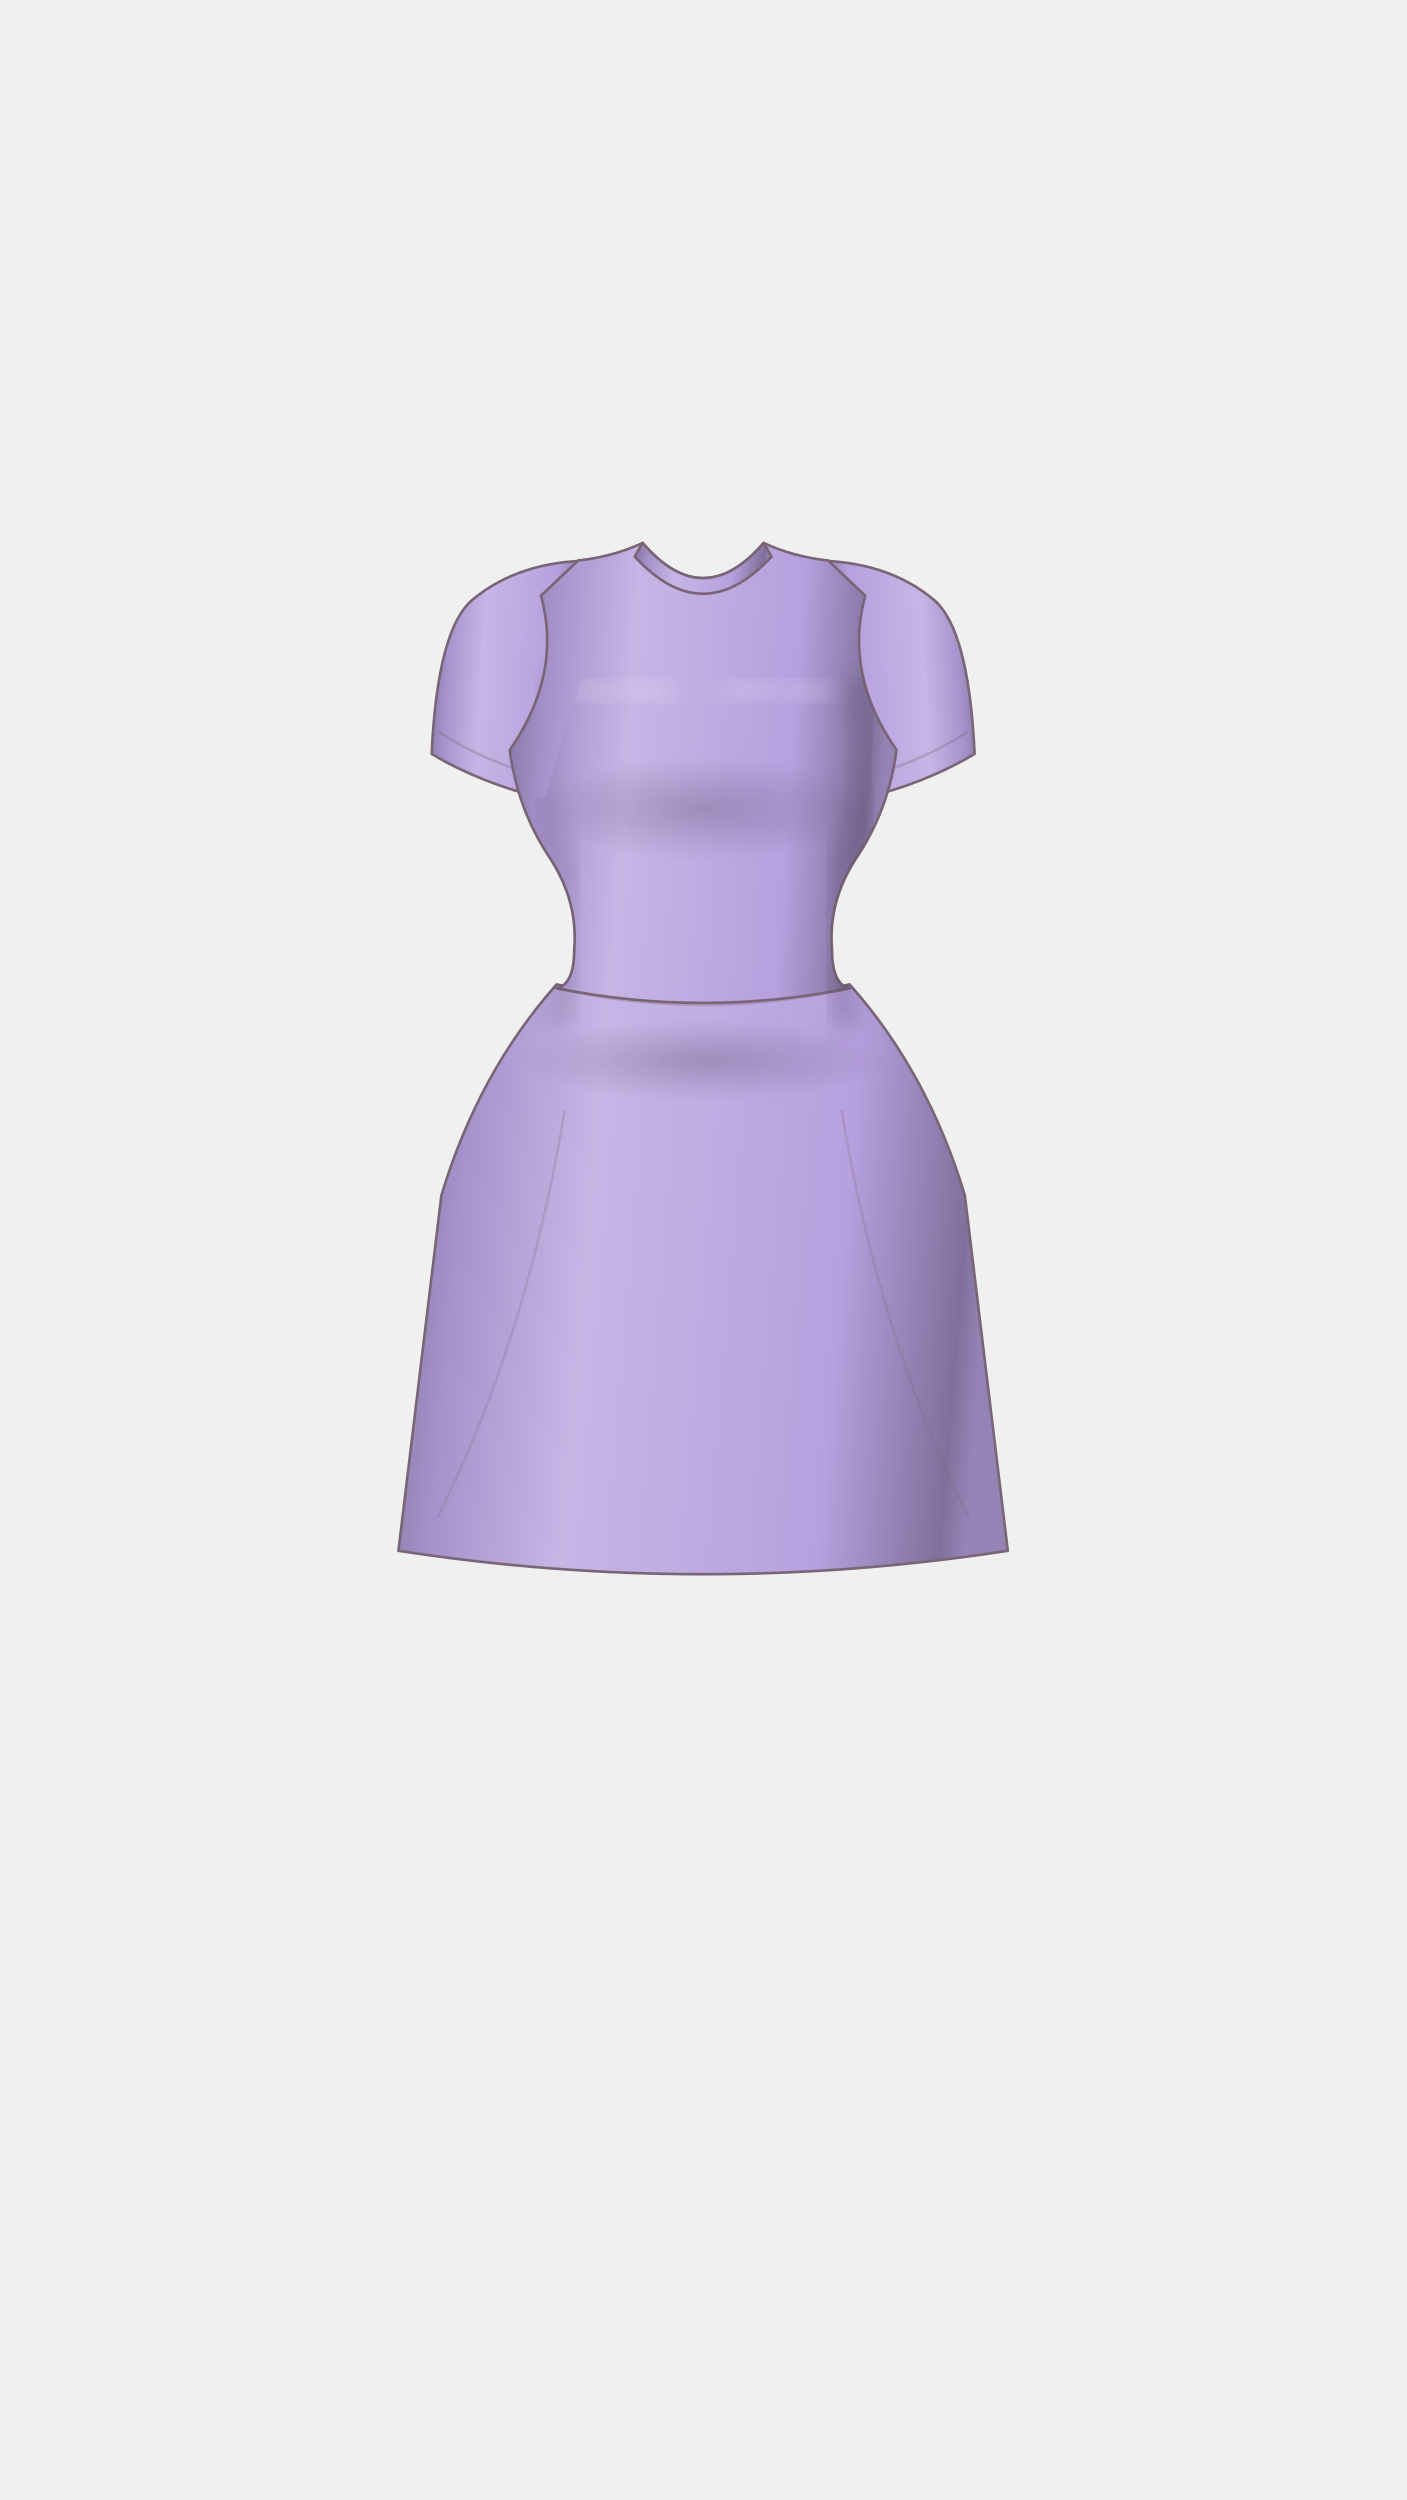
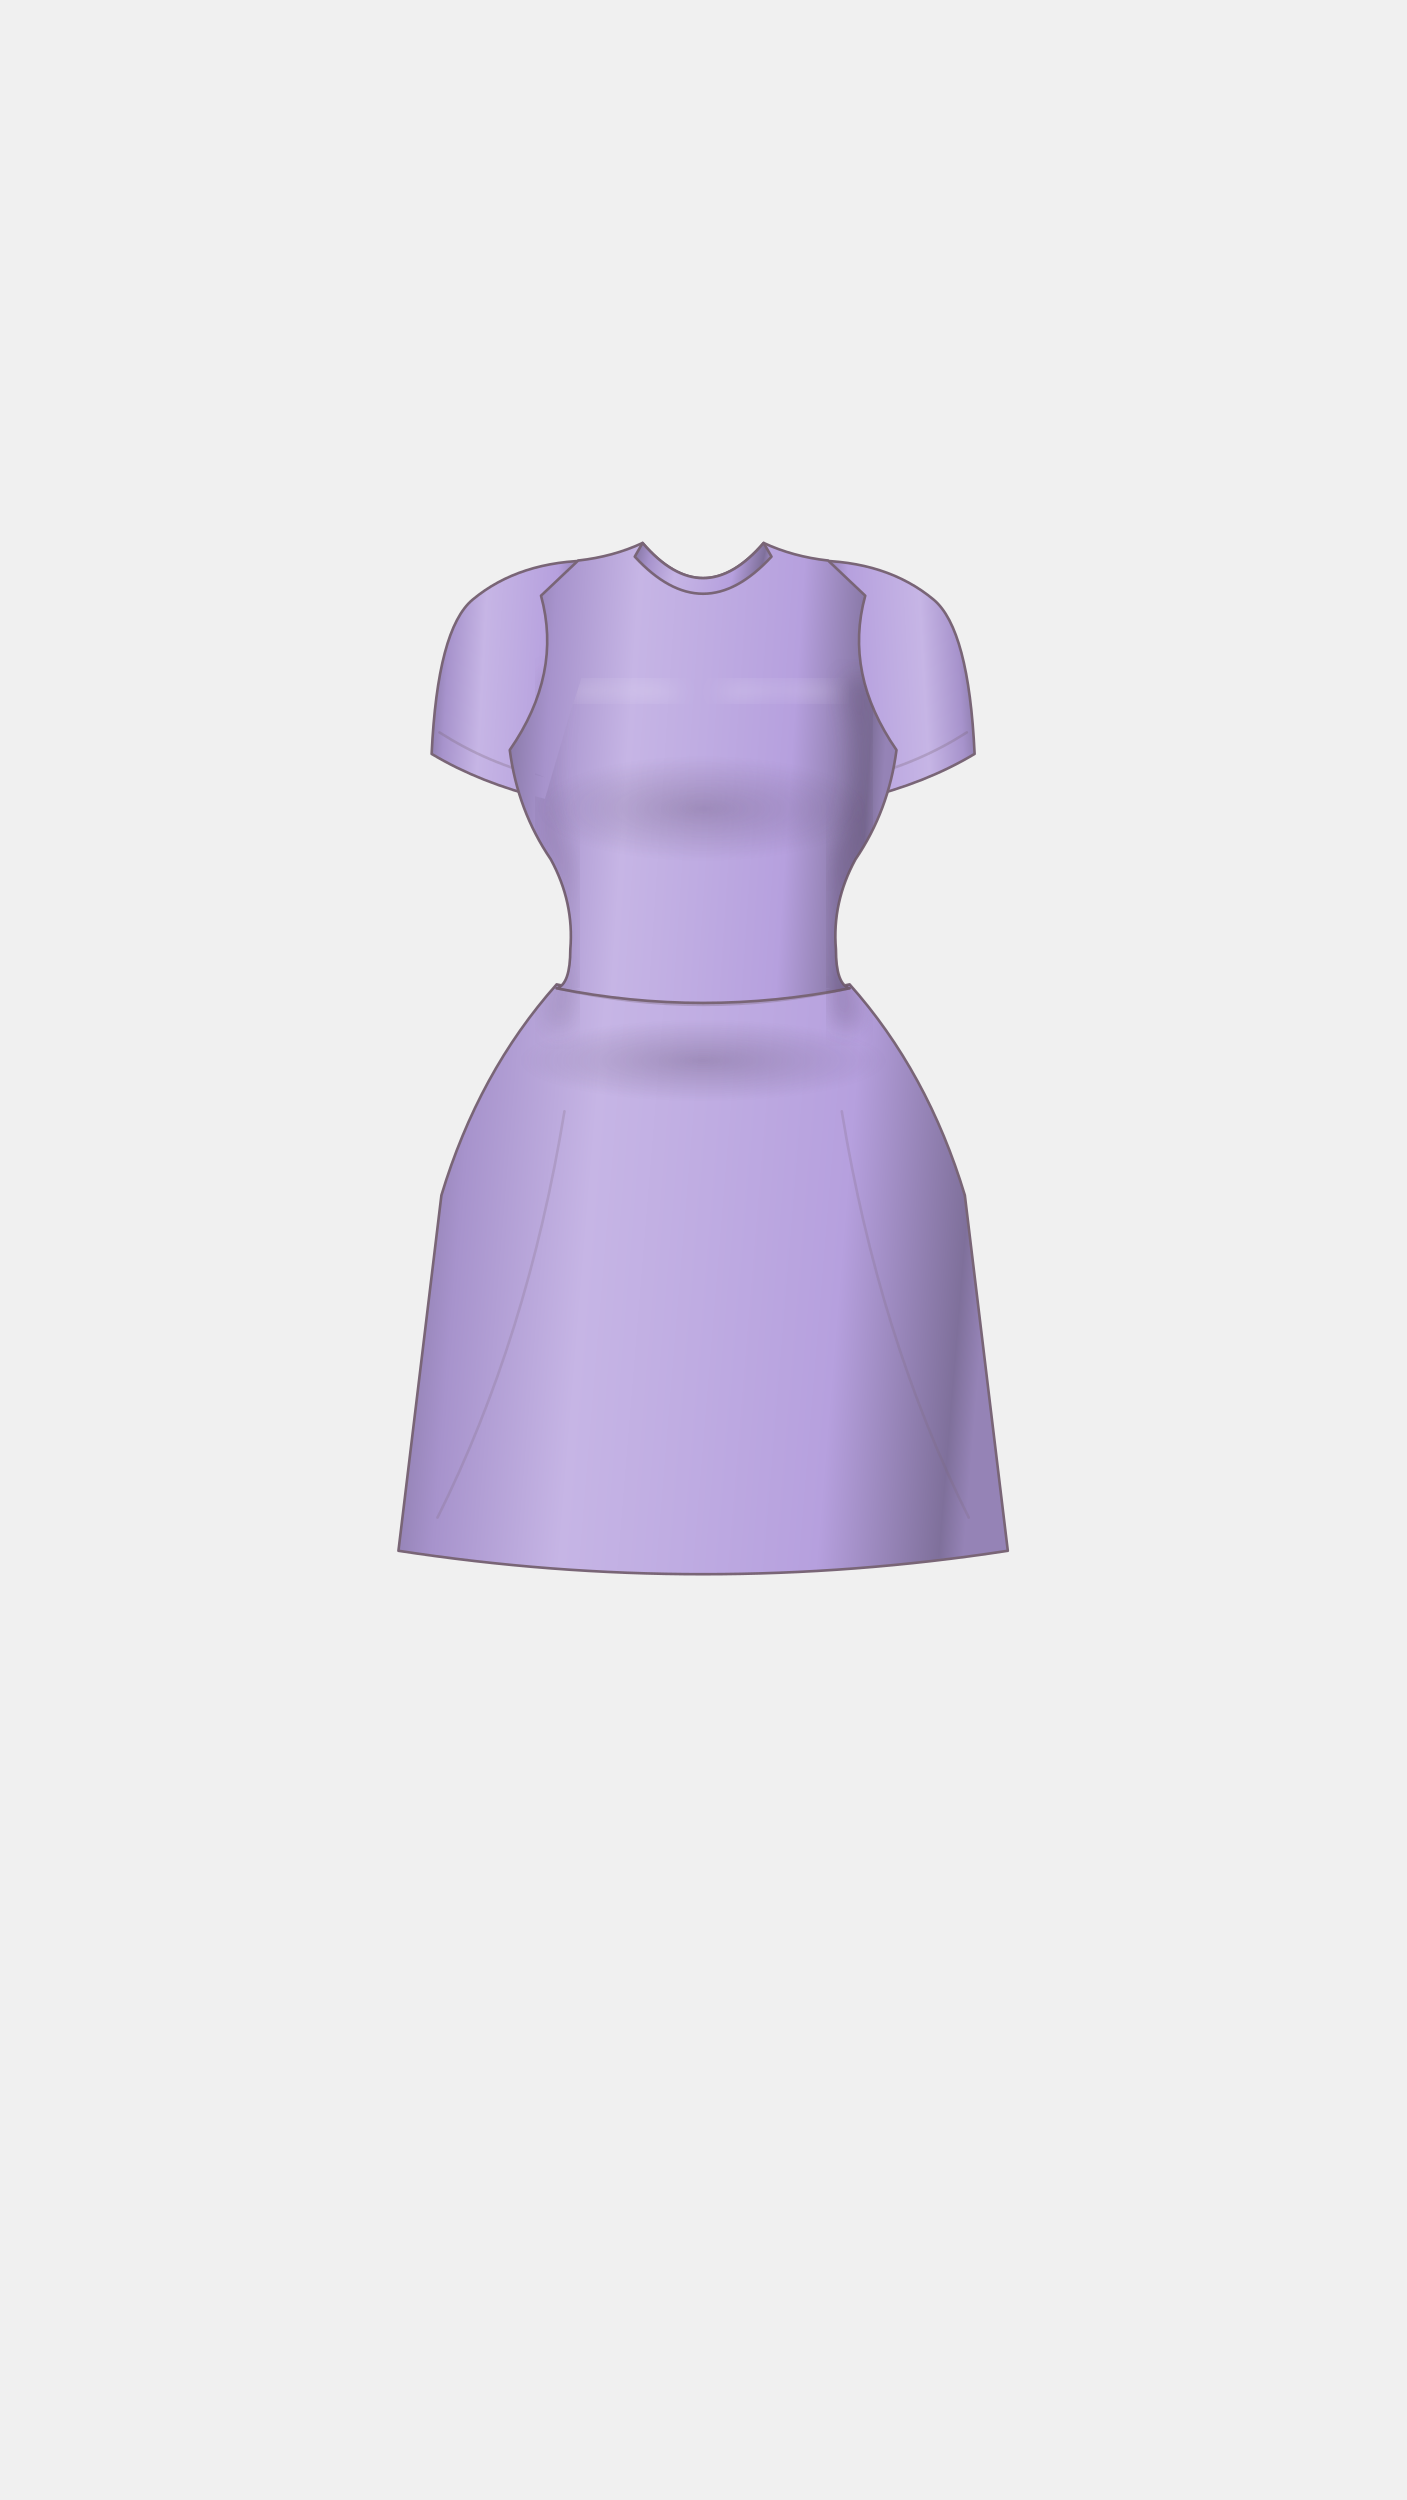
<svg xmlns="http://www.w3.org/2000/svg" width="720" height="1280" viewBox="0 0 720 1280" fill="none">
  <defs>
-     <linearGradient id="mrnq8jy-0" x1="0" y1="0" x2="1" y2=".08">
+     <linearGradient id="mvgel7u-0" x1="0" y1="0" x2="1" y2=".08">
      <stop stop-color="#81729e" />
      <stop offset=".13" stop-color="#a793cc" />
      <stop offset=".34" stop-color="#c6b5e5" />
      <stop offset=".53" stop-color="#bface2" />
      <stop offset=".76" stop-color="#b6a0de" />
      <stop offset=".96" stop-color="#7f709b" />
      <stop offset="1" stop-color="#9583b6" />
    </linearGradient>
  </defs>
  <g stroke="#796576" stroke-width="1.35" stroke-linecap="round" stroke-linejoin="round">
    <defs>
      <clipPath id="cloth-clip">
-         <path d="M304 287 Q266 287 242 307 Q224 322 221 386 Q246 401 279 409 L291 368 L306 321Z" fill="url(#mrnq8jy-0)" />
+         <path d="M304 287 Q266 287 242 307 Q224 322 221 386 Q246 401 279 409 L291 368 L306 321Z" fill="url(#mvgel7u-0)" />
        <path d="M225 375 Q250 391 279 398" stroke="#796576" opacity="0.3" />
        <g transform="translate(720 0) scale(-1 1)">
-           <path d="M304 287 Q266 287 242 307 Q224 322 221 386 Q246 401 279 409 L291 368 L306 321Z" fill="url(#mrnq8jy-0)" />
+           <path d="M304 287 Q266 287 242 307 Q224 322 221 386 Q246 401 279 409 L291 368 L306 321Z" fill="url(#mvgel7u-0)" />
          <path d="M225 375 Q250 391 279 398" stroke="#796576" opacity="0.3" />
        </g>
-         <path d="M285 504 Q360 521 435 504 Q475 549 494 612 L516 794 Q360 818 204 794 L226 612 Q245 549 285 504Z" fill="url(#mrnq8jy-0)" />
-         <path d="M329 278 Q360 314 391 278 Q406 285 424 287 L443 305 Q432 345 459 384 Q455 415 438 440 Q424 462 426 486 Q426 504 435 506 Q360 521 285 506 Q294 504 294 486 Q296 462 282 440 Q265 415 261 384 Q288 345 277 305 L296 287 Q314 285 329 278Z" fill="url(#mrnq8jy-0)" />
-         <path d="M329 278 Q360 314 391 278 L395 285 Q360 323 325 285Z" fill="url(#mrnq8jy-0)" />
+         <path d="M285 504 Q360 521 435 504 Q475 549 494 612 L516 794 Q360 818 204 794 L226 612 Q245 549 285 504Z" fill="url(#mvgel7u-0)" />
+         <path d="M329 278 Q360 314 391 278 Q406 285 424 287 L443 305 Q432 345 459 384 Q455 415 438 440 Q426 462 428 486 Q428 504 435 506 Q360 521 285 506 Q292 504 292 486 Q294 462 282 440 Q265 415 261 384 Q288 345 277 305 L296 287 Q314 285 329 278Z" fill="url(#mvgel7u-0)" />
+         <path d="M329 278 Q360 314 391 278 L395 285 Q360 323 325 285Z" fill="url(#mvgel7u-0)" />
        <path d="M285 506 Q360 523 435 506" stroke="#796576" opacity="0.32" />
        <path d="M289 569 Q270 685 224 777 M431 569 Q450 685 496 777" stroke="#796576" opacity="0.23" />
      </clipPath>
      <linearGradient id="cloth-round">
        <stop stop-color="#302039" stop-opacity=".19" />
        <stop offset=".32" stop-color="#fff" stop-opacity=".22" />
        <stop offset=".6" stop-color="#fff" stop-opacity="0" />
        <stop offset="1" stop-color="#302039" stop-opacity=".18" />
      </linearGradient>
      <radialGradient id="cloth-contact">
        <stop stop-color="#392841" stop-opacity=".24" />
        <stop offset="1" stop-color="#392841" stop-opacity="0" />
      </radialGradient>
      <filter id="cloth-soft">
        <feGaussianBlur stdDeviation="6" />
      </filter>
    </defs>
-     <path d="M304 287 Q266 287 242 307 Q224 322 221 386 Q246 401 279 409 L291 368 L306 321Z" fill="url(#mrnq8jy-0)" />
+     <path d="M304 287 Q266 287 242 307 Q224 322 221 386 Q246 401 279 409 L291 368 L306 321Z" fill="url(#mvgel7u-0)" />
    <path d="M225 375 Q250 391 279 398" stroke="#796576" opacity="0.3" />
    <g transform="translate(720 0) scale(-1 1)">
-       <path d="M304 287 Q266 287 242 307 Q224 322 221 386 Q246 401 279 409 L291 368 L306 321Z" fill="url(#mrnq8jy-0)" />
+       <path d="M304 287 Q266 287 242 307 Q224 322 221 386 Q246 401 279 409 L291 368 L306 321Z" fill="url(#mvgel7u-0)" />
      <path d="M225 375 Q250 391 279 398" stroke="#796576" opacity="0.3" />
    </g>
-     <path d="M285 504 Q360 521 435 504 Q475 549 494 612 L516 794 Q360 818 204 794 L226 612 Q245 549 285 504Z" fill="url(#mrnq8jy-0)" />
-     <path d="M329 278 Q360 314 391 278 Q406 285 424 287 L443 305 Q432 345 459 384 Q455 415 438 440 Q424 462 426 486 Q426 504 435 506 Q360 521 285 506 Q294 504 294 486 Q296 462 282 440 Q265 415 261 384 Q288 345 277 305 L296 287 Q314 285 329 278Z" fill="url(#mrnq8jy-0)" />
-     <path d="M329 278 Q360 314 391 278 L395 285 Q360 323 325 285Z" fill="url(#mrnq8jy-0)" />
+     <path d="M285 504 Q360 521 435 504 Q475 549 494 612 L516 794 Q360 818 204 794 L226 612 Q245 549 285 504Z" fill="url(#mvgel7u-0)" />
+     <path d="M329 278 Q360 314 391 278 Q406 285 424 287 L443 305 Q432 345 459 384 Q455 415 438 440 Q426 462 428 486 Q428 504 435 506 Q360 521 285 506 Q292 504 292 486 Q294 462 282 440 Q265 415 261 384 Q288 345 277 305 L296 287 Q314 285 329 278Z" fill="url(#mvgel7u-0)" />
+     <path d="M329 278 Q360 314 391 278 L395 285 Q360 323 325 285Z" fill="url(#mvgel7u-0)" />
    <path d="M285 506 Q360 523 435 506" stroke="#796576" opacity="0.32" />
    <path d="M289 569 Q270 685 224 777 M431 569 Q450 685 496 777" stroke="#796576" opacity="0.23" />
    <g data-material="cloth-volume" clip-path="url(#cloth-clip)">
      <path d="M281 353 Q269 397 286 437 Q304 469 286 520" fill="none" stroke="#392841" stroke-width="14" opacity=".15" filter="url(#cloth-soft)" />
      <path d="M440 354 Q452 397 434 437 Q417 474 433 519" fill="none" stroke="#392841" stroke-width="16" opacity=".22" filter="url(#cloth-soft)" />
      <path d="M297 357 Q315 340 341 359 M376 356 Q400 340 422 358" fill="none" stroke="#fff" stroke-width="14" opacity=".2" filter="url(#cloth-soft)" />
      <ellipse cx="360" cy="414" rx="85" ry="27" fill="url(#cloth-contact)" stroke="none" />
      <ellipse cx="360" cy="543" rx="94" ry="21" fill="url(#cloth-contact)" stroke="none" />
    </g>
  </g>
</svg>
